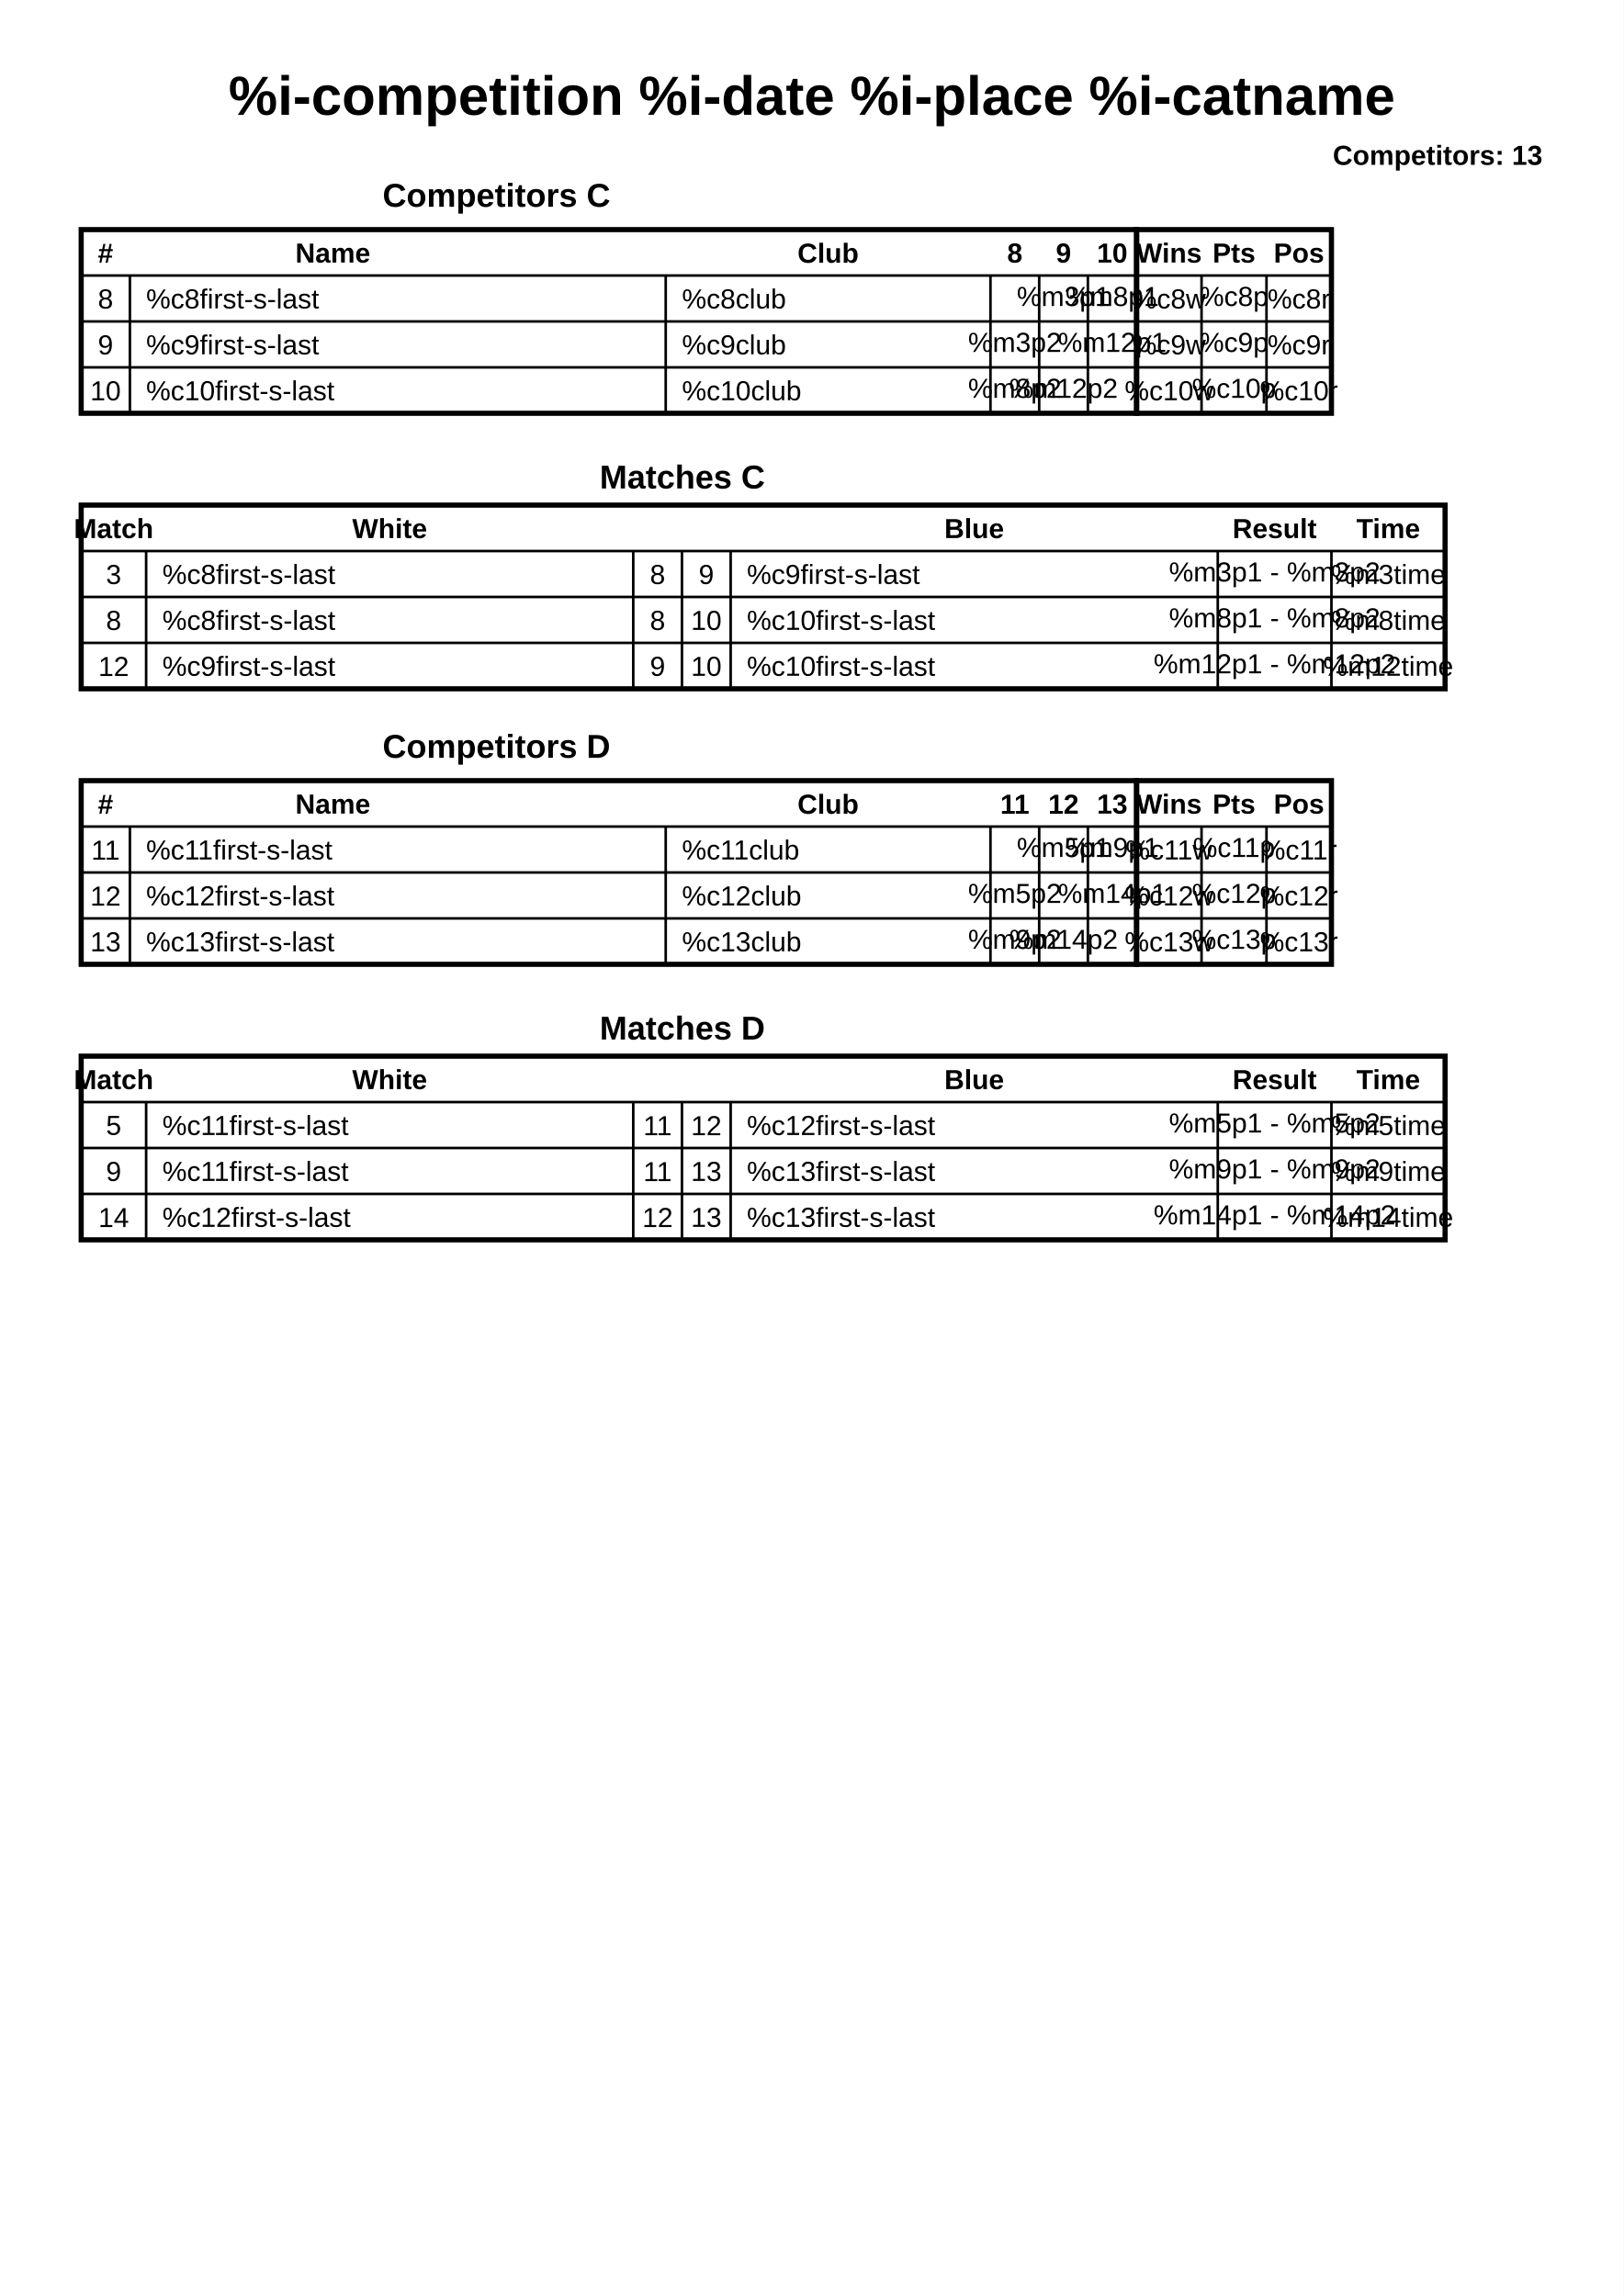
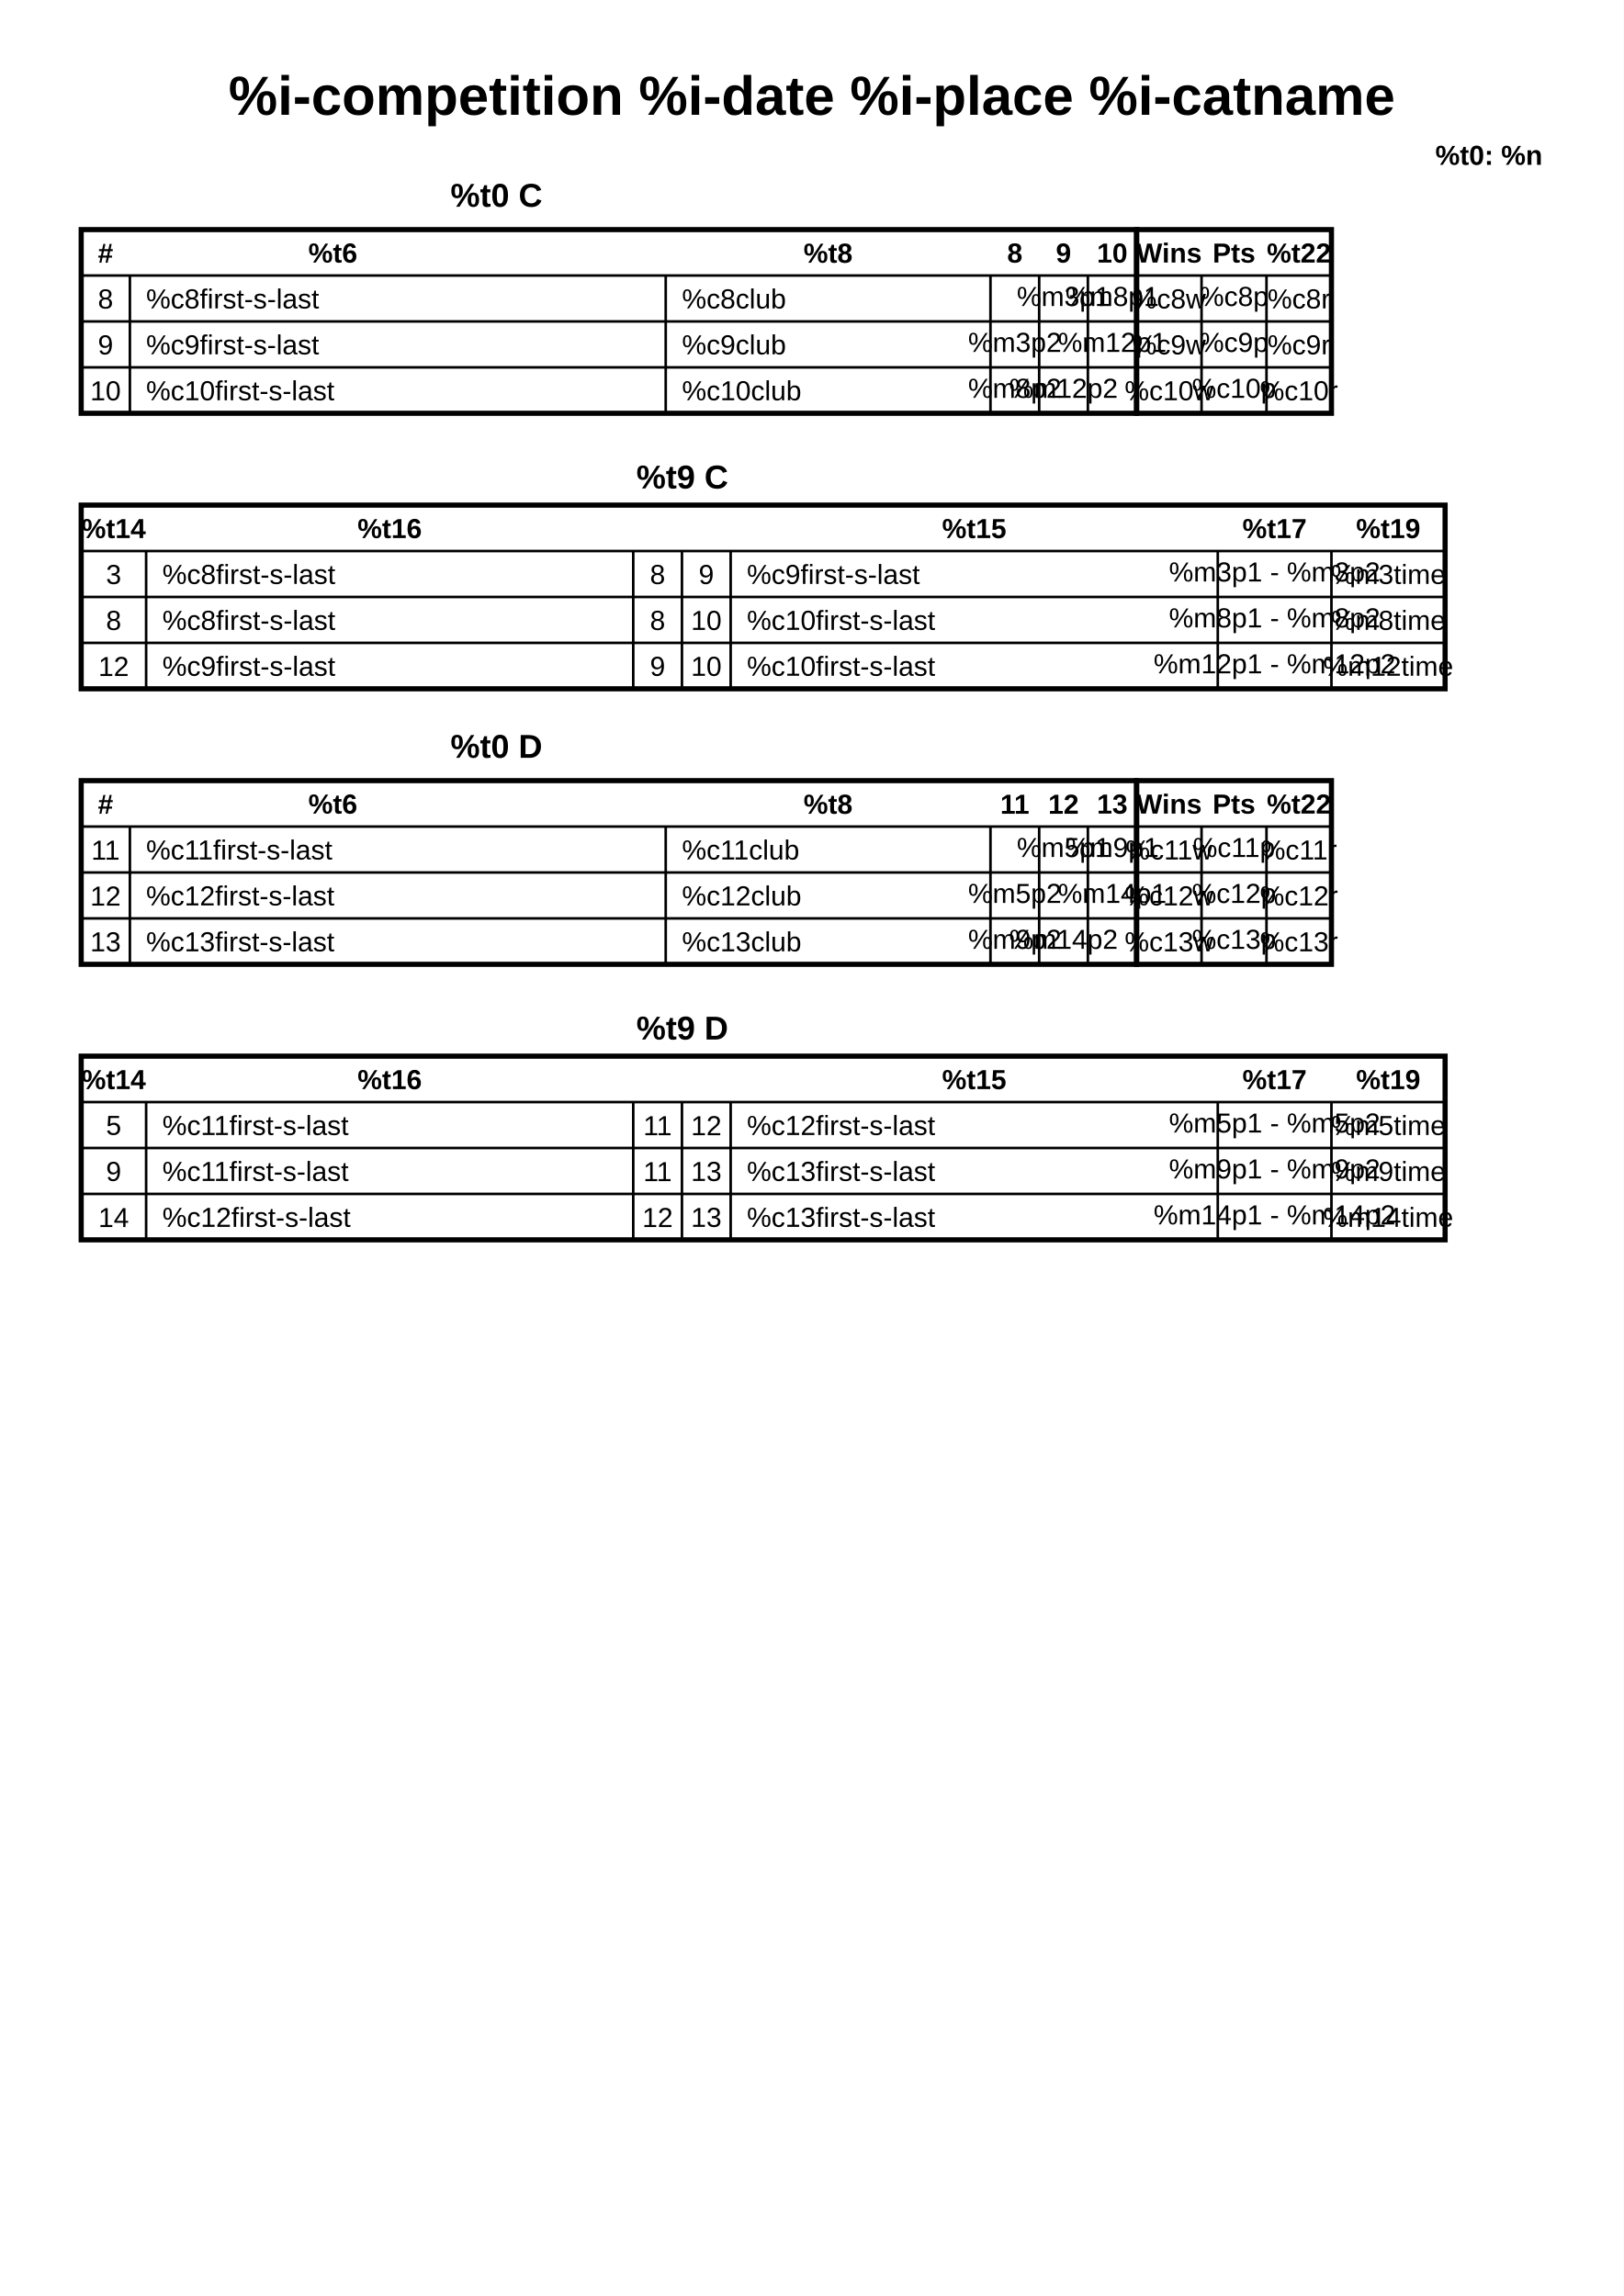
<svg xmlns="http://www.w3.org/2000/svg" width="630px" height="891px" id="judoshiai" version="1.1">
  <style type="text/css">  tspan.cmpx { fill: red; }  </style>
  <g id="layer1" style="opacity:1">
    <rect x="0.00" y="0.00" width="630.00" height="891.00" style="fill:white;stroke:none" />
    <text style="font-size:21.38px;font-style:normal;font-weight:bold;letter-spacing:0px;word-spacing:0px;fill:#000000;fill-opacity:1;stroke:none;font-family:Arial;text-anchor:middle;text-align:center" x="315.00" y="44.55">
      <tspan>%i-competition  %i-date  %i-place   %i-catname</tspan>
    </text>
    <text style="font-size:10.69px;font-style:normal;font-weight:bold;line-height:125%;letter-spacing:0px;word-spacing:0px;fill:#000000;fill-opacity:1;stroke:none;font-family:Arial;text-anchor:end;text-align:left" x="598.50" y="63.97">
-       <tspan>Competitors: 13</tspan>
+       <tspan>%t0: %n</tspan>
    </text>
    <path d="M 31.50,89.10 l 409.50,0.00 l 0.00,71.28 l -409.50,0.00 z" style="fill:none; stroke:black; stroke-width:2" />
    <path d="M 31.50,106.92 l 409.50,0.00" style="fill:none; stroke:black; stroke-width:1" />
    <path d="M 31.50,124.74 l 409.50,0.00" style="fill:none; stroke:black; stroke-width:1" />
    <path d="M 31.50,142.56 l 409.50,0.00" style="fill:none; stroke:black; stroke-width:1" />
    <path d="M 50.40,106.92 l 0.00,53.46" style="fill:none; stroke:black; stroke-width:1" />
    <path d="M 258.30,106.92 l 0.00,53.46" style="fill:none; stroke:black; stroke-width:1" />
    <path d="M 384.30,106.92 l 0.00,53.46" style="fill:none; stroke:black; stroke-width:1" />
    <path d="M 403.20,106.92 l 0.00,53.46" style="fill:none; stroke:black; stroke-width:1" />
    <path d="M 422.10,106.92 l 0.00,53.46" style="fill:none; stroke:black; stroke-width:1" />
    <text x="192.64" y="80.24" style="font-size:12.83px;font-style:normal;font-weight:bold;fill:#000000;fill-opacity:1;stroke:none;font-family:Arial;text-anchor:middle;text-align:center">
-       <tspan>Competitors C</tspan>
+       <tspan>%t0 C</tspan>
    </text>
    <text x="40.95" y="101.95" style="font-size:10.69px;font-style:normal;font-weight:bold;fill:#000000;fill-opacity:1;stroke:none;font-family:Arial;text-anchor:middle;text-align:center">
      <tspan>#</tspan>
    </text>
    <text x="129.15" y="101.89" style="font-size:10.69px;font-style:normal;font-weight:bold;fill:#000000;fill-opacity:1;stroke:none;font-family:Arial;text-anchor:middle;text-align:center">
-       <tspan>Name</tspan>
+       <tspan>%t6</tspan>
    </text>
    <text x="321.30" y="101.95" style="font-size:10.69px;font-style:normal;font-weight:bold;fill:#000000;fill-opacity:1;stroke:none;font-family:Arial;text-anchor:middle;text-align:center">
-       <tspan>Club</tspan>
+       <tspan>%t8</tspan>
    </text>
    <text x="393.75" y="101.89" style="font-size:10.69px;font-style:normal;font-weight:bold;fill:#000000;fill-opacity:1;stroke:none;font-family:Arial;text-anchor:middle;text-align:center">
      <tspan>8</tspan>
    </text>
    <text x="412.65" y="101.89" style="font-size:10.69px;font-style:normal;font-weight:bold;fill:#000000;fill-opacity:1;stroke:none;font-family:Arial;text-anchor:middle;text-align:center">
      <tspan>9</tspan>
    </text>
    <text x="431.55" y="101.89" style="font-size:10.69px;font-style:normal;font-weight:bold;fill:#000000;fill-opacity:1;stroke:none;font-family:Arial;text-anchor:middle;text-align:center">
      <tspan>10</tspan>
    </text>
    <text x="40.95" y="119.71" style="font-size:10.69px;font-style:normal;font-weight:normal;fill:#000000;fill-opacity:1;stroke:none;font-family:Arial;text-anchor:middle;text-align:center">
      <tspan>8</tspan>
    </text>
    <text x="56.70" y="119.69" style="font-size:10.69px;font-style:normal;font-weight:normal;fill:#000000;fill-opacity:1;stroke:none;font-family:Arial">
      <tspan>%c8first-s-last</tspan>
    </text>
    <text x="264.60" y="119.69" style="font-size:10.69px;font-style:normal;font-weight:normal;fill:#000000;fill-opacity:1;stroke:none;font-family:Arial">
      <tspan>%c8club</tspan>
    </text>
    <text x="40.95" y="137.53" style="font-size:10.69px;font-style:normal;font-weight:normal;fill:#000000;fill-opacity:1;stroke:none;font-family:Arial;text-anchor:middle;text-align:center">
      <tspan>9</tspan>
    </text>
    <text x="56.70" y="137.51" style="font-size:10.69px;font-style:normal;font-weight:normal;fill:#000000;fill-opacity:1;stroke:none;font-family:Arial">
      <tspan>%c9first-s-last</tspan>
    </text>
    <text x="264.60" y="137.51" style="font-size:10.69px;font-style:normal;font-weight:normal;fill:#000000;fill-opacity:1;stroke:none;font-family:Arial">
      <tspan>%c9club</tspan>
    </text>
    <text x="40.95" y="155.35" style="font-size:10.69px;font-style:normal;font-weight:normal;fill:#000000;fill-opacity:1;stroke:none;font-family:Arial;text-anchor:middle;text-align:center">
      <tspan>10</tspan>
    </text>
    <text x="56.70" y="155.33" style="font-size:10.69px;font-style:normal;font-weight:normal;fill:#000000;fill-opacity:1;stroke:none;font-family:Arial">
      <tspan>%c10first-s-last</tspan>
    </text>
    <text x="264.60" y="155.33" style="font-size:10.69px;font-style:normal;font-weight:normal;fill:#000000;fill-opacity:1;stroke:none;font-family:Arial">
      <tspan>%c10club</tspan>
    </text>
    <path d="M 441.00,89.10 l 75.60,0.00 l 0.00,71.28 l -75.60,0.00 z" style="fill:none; stroke:black; stroke-width:2" />
    <path d="M 441.00,106.92 l 75.60,0.00" style="fill:none; stroke:black; stroke-width:1" />
    <path d="M 441.00,124.74 l 75.60,0.00" style="fill:none; stroke:black; stroke-width:1" />
    <path d="M 441.00,142.56 l 75.60,0.00" style="fill:none; stroke:black; stroke-width:1" />
    <path d="M 466.20,106.92 l 0.00,53.46" style="fill:none; stroke:black; stroke-width:1" />
    <path d="M 491.40,106.92 l 0.00,53.46" style="fill:none; stroke:black; stroke-width:1" />
    <text x="453.60" y="101.89" style="font-size:10.69px;font-style:normal;font-weight:bold;fill:#000000;fill-opacity:1;stroke:none;font-family:Arial;text-anchor:middle;text-align:center">
      <tspan>Wins</tspan>
    </text>
    <text x="478.80" y="101.89" style="font-size:10.69px;font-style:normal;font-weight:bold;fill:#000000;fill-opacity:1;stroke:none;font-family:Arial;text-anchor:middle;text-align:center">
      <tspan>Pts</tspan>
    </text>
    <text x="504.00" y="101.89" style="font-size:10.69px;font-style:normal;font-weight:bold;fill:#000000;fill-opacity:1;stroke:none;font-family:Arial;text-anchor:middle;text-align:center">
-       <tspan>Pos</tspan>
+       <tspan>%t22</tspan>
    </text>
    <text x="453.60" y="119.69" style="font-size:10.69px;font-style:normal;font-weight:normal;fill:#000000;fill-opacity:1;stroke:none;font-family:Arial;text-anchor:middle;text-align:center">
      <tspan>%c8w</tspan>
    </text>
    <text x="478.80" y="118.74" style="font-size:10.69px;font-style:normal;font-weight:normal;fill:#000000;fill-opacity:1;stroke:none;font-family:Arial;text-anchor:middle;text-align:center">
      <tspan>%c8p</tspan>
    </text>
    <text x="504.00" y="119.69" style="font-size:10.69px;font-style:normal;font-weight:normal;fill:#000000;fill-opacity:1;stroke:none;font-family:Arial;text-anchor:middle;text-align:center">
      <tspan>%c8r</tspan>
    </text>
    <text x="453.60" y="137.51" style="font-size:10.69px;font-style:normal;font-weight:normal;fill:#000000;fill-opacity:1;stroke:none;font-family:Arial;text-anchor:middle;text-align:center">
      <tspan>%c9w</tspan>
    </text>
    <text x="478.80" y="136.56" style="font-size:10.69px;font-style:normal;font-weight:normal;fill:#000000;fill-opacity:1;stroke:none;font-family:Arial;text-anchor:middle;text-align:center">
      <tspan>%c9p</tspan>
    </text>
    <text x="504.00" y="137.51" style="font-size:10.69px;font-style:normal;font-weight:normal;fill:#000000;fill-opacity:1;stroke:none;font-family:Arial;text-anchor:middle;text-align:center">
      <tspan>%c9r</tspan>
    </text>
    <text x="453.60" y="155.33" style="font-size:10.69px;font-style:normal;font-weight:normal;fill:#000000;fill-opacity:1;stroke:none;font-family:Arial;text-anchor:middle;text-align:center">
      <tspan>%c10w</tspan>
    </text>
    <text x="478.80" y="154.38" style="font-size:10.69px;font-style:normal;font-weight:normal;fill:#000000;fill-opacity:1;stroke:none;font-family:Arial;text-anchor:middle;text-align:center">
      <tspan>%c10p</tspan>
    </text>
    <text x="504.00" y="155.33" style="font-size:10.69px;font-style:normal;font-weight:normal;fill:#000000;fill-opacity:1;stroke:none;font-family:Arial;text-anchor:middle;text-align:center">
      <tspan>%c10r</tspan>
    </text>
    <path d="M 31.50,196.02 l 529.20,0.00 l 0.00,71.28 l -529.20,0.00 z" style="fill:none; stroke:black; stroke-width:2" />
    <path d="M 31.50,213.84 l 529.20,0.00" style="fill:none; stroke:black; stroke-width:1" />
    <path d="M 31.50,231.66 l 529.20,0.00" style="fill:none; stroke:black; stroke-width:1" />
    <path d="M 31.50,249.48 l 529.20,0.00" style="fill:none; stroke:black; stroke-width:1" />
    <path d="M 56.70,213.84 l 0.00,53.46" style="fill:none; stroke:black; stroke-width:1" />
    <path d="M 245.70,213.84 l 0.00,53.46" style="fill:none; stroke:black; stroke-width:1" />
    <path d="M 264.60,213.84 l 0.00,53.46" style="fill:none; stroke:black; stroke-width:1" />
    <path d="M 283.50,213.84 l 0.00,53.46" style="fill:none; stroke:black; stroke-width:1" />
    <path d="M 472.50,213.84 l 0.00,53.46" style="fill:none; stroke:black; stroke-width:1" />
    <path d="M 516.60,213.84 l 0.00,53.46" style="fill:none; stroke:black; stroke-width:1" />
    <text x="264.75" y="189.56" style="font-size:12.83px;font-style:normal;font-weight:bold;fill:#000000;fill-opacity:1;stroke:none;font-family:Arial;text-anchor:middle;text-align:center">
-       <tspan>Matches C</tspan>
+       <tspan>%t9 C</tspan>
    </text>
    <text x="44.10" y="208.81" style="font-size:10.69px;font-style:normal;font-weight:bold;fill:#000000;fill-opacity:1;stroke:none;font-family:Arial;text-anchor:middle;text-align:center">
-       <tspan>Match</tspan>
+       <tspan>%t14</tspan>
    </text>
    <text x="151.20" y="208.81" style="font-size:10.69px;font-style:normal;font-weight:bold;fill:#000000;fill-opacity:1;stroke:none;font-family:Arial;text-anchor:middle;text-align:center">
-       <tspan>White</tspan>
+       <tspan>%t16</tspan>
    </text>
    <text x="378.00" y="208.81" style="font-size:10.69px;font-style:normal;font-weight:bold;fill:#000000;fill-opacity:1;stroke:none;font-family:Arial;text-anchor:middle;text-align:center">
-       <tspan>Blue</tspan>
+       <tspan>%t15</tspan>
    </text>
    <text x="494.55" y="208.81" style="font-size:10.69px;font-style:normal;font-weight:bold;fill:#000000;fill-opacity:1;stroke:none;font-family:Arial;text-anchor:middle;text-align:center">
-       <tspan>Result</tspan>
+       <tspan>%t17</tspan>
    </text>
    <text x="538.65" y="208.81" style="font-size:10.69px;font-style:normal;font-weight:bold;fill:#000000;fill-opacity:1;stroke:none;font-family:Arial;text-anchor:middle;text-align:center">
-       <tspan>Time</tspan>
+       <tspan>%t19</tspan>
    </text>
    <text x="255.15" y="226.63" style="font-size:10.69px;font-style:normal;font-weight:normal;fill:#000000;fill-opacity:1;stroke:none;font-family:Arial;text-anchor:middle;text-align:center">
      <tspan>8</tspan>
    </text>
    <text x="274.05" y="226.63" style="font-size:10.69px;font-style:normal;font-weight:normal;fill:#000000;fill-opacity:1;stroke:none;font-family:Arial;text-anchor:middle;text-align:center">
      <tspan>9</tspan>
    </text>
    <text x="44.10" y="226.63" style="font-size:10.69px;font-style:normal;font-weight:normal;fill:#000000;fill-opacity:1;stroke:none;font-family:Arial;text-anchor:middle;text-align:center">
      <tspan>3</tspan>
    </text>
    <text x="63.00" y="226.61" style="font-size:10.69px;font-style:normal;font-weight:normal;fill:#000000;fill-opacity:1;stroke:none;font-family:Arial">
      <tspan>%c8first-s-last</tspan>
    </text>
    <text x="289.80" y="226.61" style="font-size:10.69px;font-style:normal;font-weight:normal;fill:#000000;fill-opacity:1;stroke:none;font-family:Arial">
      <tspan>%c9first-s-last</tspan>
    </text>
    <text x="494.55" y="225.66" style="font-size:10.69px;font-style:normal;font-weight:normal;fill:#000000;fill-opacity:1;stroke:none;font-family:Arial;text-anchor:middle;text-align:center">
      <tspan>%m3p1 - %m3p2</tspan>
    </text>
    <text x="538.65" y="226.61" style="font-size:10.69px;font-style:normal;font-weight:normal;fill:#000000;fill-opacity:1;stroke:none;font-family:Arial;text-anchor:middle;text-align:center">
      <tspan>%m3time</tspan>
    </text>
    <text x="412.65" y="118.74" style="font-size:10.69px;font-style:normal;font-weight:normal;fill:#000000;fill-opacity:1;stroke:none;font-family:Arial;text-anchor:middle;text-align:center">
      <tspan>%m3p1</tspan>
    </text>
    <text x="393.75" y="136.56" style="font-size:10.69px;font-style:normal;font-weight:normal;fill:#000000;fill-opacity:1;stroke:none;font-family:Arial;text-anchor:middle;text-align:center">
      <tspan>%m3p2</tspan>
    </text>
    <text x="255.15" y="244.45" style="font-size:10.69px;font-style:normal;font-weight:normal;fill:#000000;fill-opacity:1;stroke:none;font-family:Arial;text-anchor:middle;text-align:center">
      <tspan>8</tspan>
    </text>
    <text x="274.05" y="244.45" style="font-size:10.69px;font-style:normal;font-weight:normal;fill:#000000;fill-opacity:1;stroke:none;font-family:Arial;text-anchor:middle;text-align:center">
      <tspan>10</tspan>
    </text>
    <text x="44.10" y="244.45" style="font-size:10.69px;font-style:normal;font-weight:normal;fill:#000000;fill-opacity:1;stroke:none;font-family:Arial;text-anchor:middle;text-align:center">
      <tspan>8</tspan>
    </text>
    <text x="63.00" y="244.43" style="font-size:10.69px;font-style:normal;font-weight:normal;fill:#000000;fill-opacity:1;stroke:none;font-family:Arial">
      <tspan>%c8first-s-last</tspan>
    </text>
    <text x="289.80" y="244.43" style="font-size:10.69px;font-style:normal;font-weight:normal;fill:#000000;fill-opacity:1;stroke:none;font-family:Arial">
      <tspan>%c10first-s-last</tspan>
    </text>
    <text x="494.55" y="243.48" style="font-size:10.69px;font-style:normal;font-weight:normal;fill:#000000;fill-opacity:1;stroke:none;font-family:Arial;text-anchor:middle;text-align:center">
      <tspan>%m8p1 - %m8p2</tspan>
    </text>
    <text x="538.65" y="244.43" style="font-size:10.69px;font-style:normal;font-weight:normal;fill:#000000;fill-opacity:1;stroke:none;font-family:Arial;text-anchor:middle;text-align:center">
      <tspan>%m8time</tspan>
    </text>
    <text x="431.55" y="118.74" style="font-size:10.69px;font-style:normal;font-weight:normal;fill:#000000;fill-opacity:1;stroke:none;font-family:Arial;text-anchor:middle;text-align:center">
      <tspan>%m8p1</tspan>
    </text>
    <text x="393.75" y="154.38" style="font-size:10.69px;font-style:normal;font-weight:normal;fill:#000000;fill-opacity:1;stroke:none;font-family:Arial;text-anchor:middle;text-align:center">
      <tspan>%m8p2</tspan>
    </text>
    <text x="255.15" y="262.27" style="font-size:10.69px;font-style:normal;font-weight:normal;fill:#000000;fill-opacity:1;stroke:none;font-family:Arial;text-anchor:middle;text-align:center">
      <tspan>9</tspan>
    </text>
    <text x="274.05" y="262.27" style="font-size:10.69px;font-style:normal;font-weight:normal;fill:#000000;fill-opacity:1;stroke:none;font-family:Arial;text-anchor:middle;text-align:center">
      <tspan>10</tspan>
    </text>
    <text x="44.10" y="262.34" style="font-size:10.69px;font-style:normal;font-weight:normal;fill:#000000;fill-opacity:1;stroke:none;font-family:Arial;text-anchor:middle;text-align:center">
      <tspan>12</tspan>
    </text>
    <text x="63.00" y="262.25" style="font-size:10.69px;font-style:normal;font-weight:normal;fill:#000000;fill-opacity:1;stroke:none;font-family:Arial">
      <tspan>%c9first-s-last</tspan>
    </text>
    <text x="289.80" y="262.25" style="font-size:10.69px;font-style:normal;font-weight:normal;fill:#000000;fill-opacity:1;stroke:none;font-family:Arial">
      <tspan>%c10first-s-last</tspan>
    </text>
    <text x="494.55" y="261.30" style="font-size:10.69px;font-style:normal;font-weight:normal;fill:#000000;fill-opacity:1;stroke:none;font-family:Arial;text-anchor:middle;text-align:center">
      <tspan>%m12p1 - %m12p2</tspan>
    </text>
    <text x="538.65" y="262.25" style="font-size:10.69px;font-style:normal;font-weight:normal;fill:#000000;fill-opacity:1;stroke:none;font-family:Arial;text-anchor:middle;text-align:center">
      <tspan>%m12time</tspan>
    </text>
    <text x="431.55" y="136.56" style="font-size:10.69px;font-style:normal;font-weight:normal;fill:#000000;fill-opacity:1;stroke:none;font-family:Arial;text-anchor:middle;text-align:center">
      <tspan>%m12p1</tspan>
    </text>
    <text x="412.65" y="154.38" style="font-size:10.69px;font-style:normal;font-weight:normal;fill:#000000;fill-opacity:1;stroke:none;font-family:Arial;text-anchor:middle;text-align:center">
      <tspan>%m12p2</tspan>
    </text>
    <path d="M 31.50,302.94 l 409.50,0.00 l 0.00,71.28 l -409.50,0.00 z" style="fill:none; stroke:black; stroke-width:2" />
    <path d="M 31.50,320.76 l 409.50,0.00" style="fill:none; stroke:black; stroke-width:1" />
    <path d="M 31.50,338.58 l 409.50,0.00" style="fill:none; stroke:black; stroke-width:1" />
    <path d="M 31.50,356.40 l 409.50,0.00" style="fill:none; stroke:black; stroke-width:1" />
    <path d="M 50.40,320.76 l 0.00,53.46" style="fill:none; stroke:black; stroke-width:1" />
    <path d="M 258.30,320.76 l 0.00,53.46" style="fill:none; stroke:black; stroke-width:1" />
    <path d="M 384.30,320.76 l 0.00,53.46" style="fill:none; stroke:black; stroke-width:1" />
    <path d="M 403.20,320.76 l 0.00,53.46" style="fill:none; stroke:black; stroke-width:1" />
    <path d="M 422.10,320.76 l 0.00,53.46" style="fill:none; stroke:black; stroke-width:1" />
    <text x="192.63" y="294.08" style="font-size:12.83px;font-style:normal;font-weight:bold;fill:#000000;fill-opacity:1;stroke:none;font-family:Arial;text-anchor:middle;text-align:center">
-       <tspan>Competitors D</tspan>
+       <tspan>%t0 D</tspan>
    </text>
    <text x="40.95" y="315.79" style="font-size:10.69px;font-style:normal;font-weight:bold;fill:#000000;fill-opacity:1;stroke:none;font-family:Arial;text-anchor:middle;text-align:center">
      <tspan>#</tspan>
    </text>
    <text x="129.15" y="315.73" style="font-size:10.69px;font-style:normal;font-weight:bold;fill:#000000;fill-opacity:1;stroke:none;font-family:Arial;text-anchor:middle;text-align:center">
-       <tspan>Name</tspan>
+       <tspan>%t6</tspan>
    </text>
    <text x="321.30" y="315.79" style="font-size:10.69px;font-style:normal;font-weight:bold;fill:#000000;fill-opacity:1;stroke:none;font-family:Arial;text-anchor:middle;text-align:center">
-       <tspan>Club</tspan>
+       <tspan>%t8</tspan>
    </text>
    <text x="393.75" y="315.80" style="font-size:10.69px;font-style:normal;font-weight:bold;fill:#000000;fill-opacity:1;stroke:none;font-family:Arial;text-anchor:middle;text-align:center">
      <tspan>11</tspan>
    </text>
    <text x="412.65" y="315.80" style="font-size:10.69px;font-style:normal;font-weight:bold;fill:#000000;fill-opacity:1;stroke:none;font-family:Arial;text-anchor:middle;text-align:center">
      <tspan>12</tspan>
    </text>
    <text x="431.55" y="315.73" style="font-size:10.69px;font-style:normal;font-weight:bold;fill:#000000;fill-opacity:1;stroke:none;font-family:Arial;text-anchor:middle;text-align:center">
      <tspan>13</tspan>
    </text>
    <text x="40.95" y="333.62" style="font-size:10.69px;font-style:normal;font-weight:normal;fill:#000000;fill-opacity:1;stroke:none;font-family:Arial;text-anchor:middle;text-align:center">
      <tspan>11</tspan>
    </text>
    <text x="56.70" y="333.53" style="font-size:10.69px;font-style:normal;font-weight:normal;fill:#000000;fill-opacity:1;stroke:none;font-family:Arial">
      <tspan>%c11first-s-last</tspan>
    </text>
    <text x="264.60" y="333.53" style="font-size:10.69px;font-style:normal;font-weight:normal;fill:#000000;fill-opacity:1;stroke:none;font-family:Arial">
      <tspan>%c11club</tspan>
    </text>
    <text x="40.95" y="351.44" style="font-size:10.69px;font-style:normal;font-weight:normal;fill:#000000;fill-opacity:1;stroke:none;font-family:Arial;text-anchor:middle;text-align:center">
      <tspan>12</tspan>
    </text>
    <text x="56.70" y="351.35" style="font-size:10.69px;font-style:normal;font-weight:normal;fill:#000000;fill-opacity:1;stroke:none;font-family:Arial">
      <tspan>%c12first-s-last</tspan>
    </text>
    <text x="264.60" y="351.35" style="font-size:10.69px;font-style:normal;font-weight:normal;fill:#000000;fill-opacity:1;stroke:none;font-family:Arial">
      <tspan>%c12club</tspan>
    </text>
    <text x="40.95" y="369.19" style="font-size:10.69px;font-style:normal;font-weight:normal;fill:#000000;fill-opacity:1;stroke:none;font-family:Arial;text-anchor:middle;text-align:center">
      <tspan>13</tspan>
    </text>
    <text x="56.70" y="369.17" style="font-size:10.69px;font-style:normal;font-weight:normal;fill:#000000;fill-opacity:1;stroke:none;font-family:Arial">
      <tspan>%c13first-s-last</tspan>
    </text>
    <text x="264.60" y="369.17" style="font-size:10.69px;font-style:normal;font-weight:normal;fill:#000000;fill-opacity:1;stroke:none;font-family:Arial">
      <tspan>%c13club</tspan>
    </text>
    <path d="M 441.00,302.94 l 75.60,0.00 l 0.00,71.28 l -75.60,0.00 z" style="fill:none; stroke:black; stroke-width:2" />
    <path d="M 441.00,320.76 l 75.60,0.00" style="fill:none; stroke:black; stroke-width:1" />
    <path d="M 441.00,338.58 l 75.60,0.00" style="fill:none; stroke:black; stroke-width:1" />
    <path d="M 441.00,356.40 l 75.60,0.00" style="fill:none; stroke:black; stroke-width:1" />
    <path d="M 466.20,320.76 l 0.00,53.46" style="fill:none; stroke:black; stroke-width:1" />
    <path d="M 491.40,320.76 l 0.00,53.46" style="fill:none; stroke:black; stroke-width:1" />
    <text x="453.60" y="315.73" style="font-size:10.69px;font-style:normal;font-weight:bold;fill:#000000;fill-opacity:1;stroke:none;font-family:Arial;text-anchor:middle;text-align:center">
      <tspan>Wins</tspan>
    </text>
    <text x="478.80" y="315.73" style="font-size:10.69px;font-style:normal;font-weight:bold;fill:#000000;fill-opacity:1;stroke:none;font-family:Arial;text-anchor:middle;text-align:center">
      <tspan>Pts</tspan>
    </text>
    <text x="504.00" y="315.73" style="font-size:10.69px;font-style:normal;font-weight:bold;fill:#000000;fill-opacity:1;stroke:none;font-family:Arial;text-anchor:middle;text-align:center">
-       <tspan>Pos</tspan>
+       <tspan>%t22</tspan>
    </text>
    <text x="453.60" y="333.53" style="font-size:10.69px;font-style:normal;font-weight:normal;fill:#000000;fill-opacity:1;stroke:none;font-family:Arial;text-anchor:middle;text-align:center">
      <tspan>%c11w</tspan>
    </text>
    <text x="478.80" y="332.58" style="font-size:10.69px;font-style:normal;font-weight:normal;fill:#000000;fill-opacity:1;stroke:none;font-family:Arial;text-anchor:middle;text-align:center">
      <tspan>%c11p</tspan>
    </text>
    <text x="504.00" y="333.53" style="font-size:10.69px;font-style:normal;font-weight:normal;fill:#000000;fill-opacity:1;stroke:none;font-family:Arial;text-anchor:middle;text-align:center">
      <tspan>%c11r</tspan>
    </text>
    <text x="453.60" y="351.35" style="font-size:10.69px;font-style:normal;font-weight:normal;fill:#000000;fill-opacity:1;stroke:none;font-family:Arial;text-anchor:middle;text-align:center">
      <tspan>%c12w</tspan>
    </text>
    <text x="478.80" y="350.40" style="font-size:10.69px;font-style:normal;font-weight:normal;fill:#000000;fill-opacity:1;stroke:none;font-family:Arial;text-anchor:middle;text-align:center">
      <tspan>%c12p</tspan>
    </text>
    <text x="504.00" y="351.35" style="font-size:10.69px;font-style:normal;font-weight:normal;fill:#000000;fill-opacity:1;stroke:none;font-family:Arial;text-anchor:middle;text-align:center">
      <tspan>%c12r</tspan>
    </text>
    <text x="453.60" y="369.17" style="font-size:10.69px;font-style:normal;font-weight:normal;fill:#000000;fill-opacity:1;stroke:none;font-family:Arial;text-anchor:middle;text-align:center">
      <tspan>%c13w</tspan>
    </text>
    <text x="478.80" y="368.22" style="font-size:10.69px;font-style:normal;font-weight:normal;fill:#000000;fill-opacity:1;stroke:none;font-family:Arial;text-anchor:middle;text-align:center">
      <tspan>%c13p</tspan>
    </text>
    <text x="504.00" y="369.17" style="font-size:10.69px;font-style:normal;font-weight:normal;fill:#000000;fill-opacity:1;stroke:none;font-family:Arial;text-anchor:middle;text-align:center">
      <tspan>%c13r</tspan>
    </text>
    <path d="M 31.50,409.86 l 529.20,0.00 l 0.00,71.28 l -529.20,0.00 z" style="fill:none; stroke:black; stroke-width:2" />
    <path d="M 31.50,427.68 l 529.20,0.00" style="fill:none; stroke:black; stroke-width:1" />
    <path d="M 31.50,445.50 l 529.20,0.00" style="fill:none; stroke:black; stroke-width:1" />
    <path d="M 31.50,463.32 l 529.20,0.00" style="fill:none; stroke:black; stroke-width:1" />
    <path d="M 56.70,427.68 l 0.00,53.46" style="fill:none; stroke:black; stroke-width:1" />
    <path d="M 245.70,427.68 l 0.00,53.46" style="fill:none; stroke:black; stroke-width:1" />
    <path d="M 264.60,427.68 l 0.00,53.46" style="fill:none; stroke:black; stroke-width:1" />
    <path d="M 283.50,427.68 l 0.00,53.46" style="fill:none; stroke:black; stroke-width:1" />
    <path d="M 472.50,427.68 l 0.00,53.46" style="fill:none; stroke:black; stroke-width:1" />
    <path d="M 516.60,427.68 l 0.00,53.46" style="fill:none; stroke:black; stroke-width:1" />
    <text x="264.75" y="403.40" style="font-size:12.83px;font-style:normal;font-weight:bold;fill:#000000;fill-opacity:1;stroke:none;font-family:Arial;text-anchor:middle;text-align:center">
-       <tspan>Matches D</tspan>
+       <tspan>%t9 D</tspan>
    </text>
    <text x="44.10" y="422.65" style="font-size:10.69px;font-style:normal;font-weight:bold;fill:#000000;fill-opacity:1;stroke:none;font-family:Arial;text-anchor:middle;text-align:center">
-       <tspan>Match</tspan>
+       <tspan>%t14</tspan>
    </text>
    <text x="151.20" y="422.65" style="font-size:10.69px;font-style:normal;font-weight:bold;fill:#000000;fill-opacity:1;stroke:none;font-family:Arial;text-anchor:middle;text-align:center">
-       <tspan>White</tspan>
+       <tspan>%t16</tspan>
    </text>
    <text x="378.00" y="422.65" style="font-size:10.69px;font-style:normal;font-weight:bold;fill:#000000;fill-opacity:1;stroke:none;font-family:Arial;text-anchor:middle;text-align:center">
-       <tspan>Blue</tspan>
+       <tspan>%t15</tspan>
    </text>
    <text x="494.55" y="422.65" style="font-size:10.69px;font-style:normal;font-weight:bold;fill:#000000;fill-opacity:1;stroke:none;font-family:Arial;text-anchor:middle;text-align:center">
-       <tspan>Result</tspan>
+       <tspan>%t17</tspan>
    </text>
    <text x="538.65" y="422.65" style="font-size:10.69px;font-style:normal;font-weight:bold;fill:#000000;fill-opacity:1;stroke:none;font-family:Arial;text-anchor:middle;text-align:center">
-       <tspan>Time</tspan>
+       <tspan>%t19</tspan>
    </text>
    <text x="255.15" y="440.54" style="font-size:10.69px;font-style:normal;font-weight:normal;fill:#000000;fill-opacity:1;stroke:none;font-family:Arial;text-anchor:middle;text-align:center">
      <tspan>11</tspan>
    </text>
    <text x="274.05" y="440.54" style="font-size:10.69px;font-style:normal;font-weight:normal;fill:#000000;fill-opacity:1;stroke:none;font-family:Arial;text-anchor:middle;text-align:center">
      <tspan>12</tspan>
    </text>
    <text x="44.10" y="440.40" style="font-size:10.69px;font-style:normal;font-weight:normal;fill:#000000;fill-opacity:1;stroke:none;font-family:Arial;text-anchor:middle;text-align:center">
      <tspan>5</tspan>
    </text>
    <text x="63.00" y="440.45" style="font-size:10.69px;font-style:normal;font-weight:normal;fill:#000000;fill-opacity:1;stroke:none;font-family:Arial">
      <tspan>%c11first-s-last</tspan>
    </text>
    <text x="289.80" y="440.45" style="font-size:10.69px;font-style:normal;font-weight:normal;fill:#000000;fill-opacity:1;stroke:none;font-family:Arial">
      <tspan>%c12first-s-last</tspan>
    </text>
    <text x="494.55" y="439.50" style="font-size:10.69px;font-style:normal;font-weight:normal;fill:#000000;fill-opacity:1;stroke:none;font-family:Arial;text-anchor:middle;text-align:center">
      <tspan>%m5p1 - %m5p2</tspan>
    </text>
    <text x="538.65" y="440.45" style="font-size:10.69px;font-style:normal;font-weight:normal;fill:#000000;fill-opacity:1;stroke:none;font-family:Arial;text-anchor:middle;text-align:center">
      <tspan>%m5time</tspan>
    </text>
    <text x="412.65" y="332.58" style="font-size:10.69px;font-style:normal;font-weight:normal;fill:#000000;fill-opacity:1;stroke:none;font-family:Arial;text-anchor:middle;text-align:center">
      <tspan>%m5p1</tspan>
    </text>
    <text x="393.75" y="350.40" style="font-size:10.69px;font-style:normal;font-weight:normal;fill:#000000;fill-opacity:1;stroke:none;font-family:Arial;text-anchor:middle;text-align:center">
      <tspan>%m5p2</tspan>
    </text>
    <text x="255.15" y="458.36" style="font-size:10.69px;font-style:normal;font-weight:normal;fill:#000000;fill-opacity:1;stroke:none;font-family:Arial;text-anchor:middle;text-align:center">
      <tspan>11</tspan>
    </text>
    <text x="274.05" y="458.29" style="font-size:10.69px;font-style:normal;font-weight:normal;fill:#000000;fill-opacity:1;stroke:none;font-family:Arial;text-anchor:middle;text-align:center">
      <tspan>13</tspan>
    </text>
    <text x="44.10" y="458.29" style="font-size:10.69px;font-style:normal;font-weight:normal;fill:#000000;fill-opacity:1;stroke:none;font-family:Arial;text-anchor:middle;text-align:center">
      <tspan>9</tspan>
    </text>
    <text x="63.00" y="458.27" style="font-size:10.69px;font-style:normal;font-weight:normal;fill:#000000;fill-opacity:1;stroke:none;font-family:Arial">
      <tspan>%c11first-s-last</tspan>
    </text>
    <text x="289.80" y="458.27" style="font-size:10.69px;font-style:normal;font-weight:normal;fill:#000000;fill-opacity:1;stroke:none;font-family:Arial">
      <tspan>%c13first-s-last</tspan>
    </text>
    <text x="494.55" y="457.32" style="font-size:10.69px;font-style:normal;font-weight:normal;fill:#000000;fill-opacity:1;stroke:none;font-family:Arial;text-anchor:middle;text-align:center">
      <tspan>%m9p1 - %m9p2</tspan>
    </text>
    <text x="538.65" y="458.27" style="font-size:10.69px;font-style:normal;font-weight:normal;fill:#000000;fill-opacity:1;stroke:none;font-family:Arial;text-anchor:middle;text-align:center">
      <tspan>%m9time</tspan>
    </text>
    <text x="431.55" y="332.58" style="font-size:10.69px;font-style:normal;font-weight:normal;fill:#000000;fill-opacity:1;stroke:none;font-family:Arial;text-anchor:middle;text-align:center">
      <tspan>%m9p1</tspan>
    </text>
    <text x="393.75" y="368.22" style="font-size:10.69px;font-style:normal;font-weight:normal;fill:#000000;fill-opacity:1;stroke:none;font-family:Arial;text-anchor:middle;text-align:center">
      <tspan>%m9p2</tspan>
    </text>
    <text x="255.15" y="476.18" style="font-size:10.69px;font-style:normal;font-weight:normal;fill:#000000;fill-opacity:1;stroke:none;font-family:Arial;text-anchor:middle;text-align:center">
      <tspan>12</tspan>
    </text>
    <text x="274.05" y="476.11" style="font-size:10.69px;font-style:normal;font-weight:normal;fill:#000000;fill-opacity:1;stroke:none;font-family:Arial;text-anchor:middle;text-align:center">
      <tspan>13</tspan>
    </text>
    <text x="44.10" y="476.18" style="font-size:10.69px;font-style:normal;font-weight:normal;fill:#000000;fill-opacity:1;stroke:none;font-family:Arial;text-anchor:middle;text-align:center">
      <tspan>14</tspan>
    </text>
    <text x="63.00" y="476.09" style="font-size:10.69px;font-style:normal;font-weight:normal;fill:#000000;fill-opacity:1;stroke:none;font-family:Arial">
      <tspan>%c12first-s-last</tspan>
    </text>
    <text x="289.80" y="476.09" style="font-size:10.69px;font-style:normal;font-weight:normal;fill:#000000;fill-opacity:1;stroke:none;font-family:Arial">
      <tspan>%c13first-s-last</tspan>
    </text>
    <text x="494.55" y="475.14" style="font-size:10.69px;font-style:normal;font-weight:normal;fill:#000000;fill-opacity:1;stroke:none;font-family:Arial;text-anchor:middle;text-align:center">
      <tspan>%m14p1 - %m14p2</tspan>
    </text>
    <text x="538.65" y="476.09" style="font-size:10.69px;font-style:normal;font-weight:normal;fill:#000000;fill-opacity:1;stroke:none;font-family:Arial;text-anchor:middle;text-align:center">
      <tspan>%m14time</tspan>
    </text>
    <text x="431.55" y="350.40" style="font-size:10.69px;font-style:normal;font-weight:normal;fill:#000000;fill-opacity:1;stroke:none;font-family:Arial;text-anchor:middle;text-align:center">
      <tspan>%m14p1</tspan>
    </text>
    <text x="412.65" y="368.22" style="font-size:10.69px;font-style:normal;font-weight:normal;fill:#000000;fill-opacity:1;stroke:none;font-family:Arial;text-anchor:middle;text-align:center">
      <tspan>%m14p2</tspan>
    </text>
  </g>
</svg>
